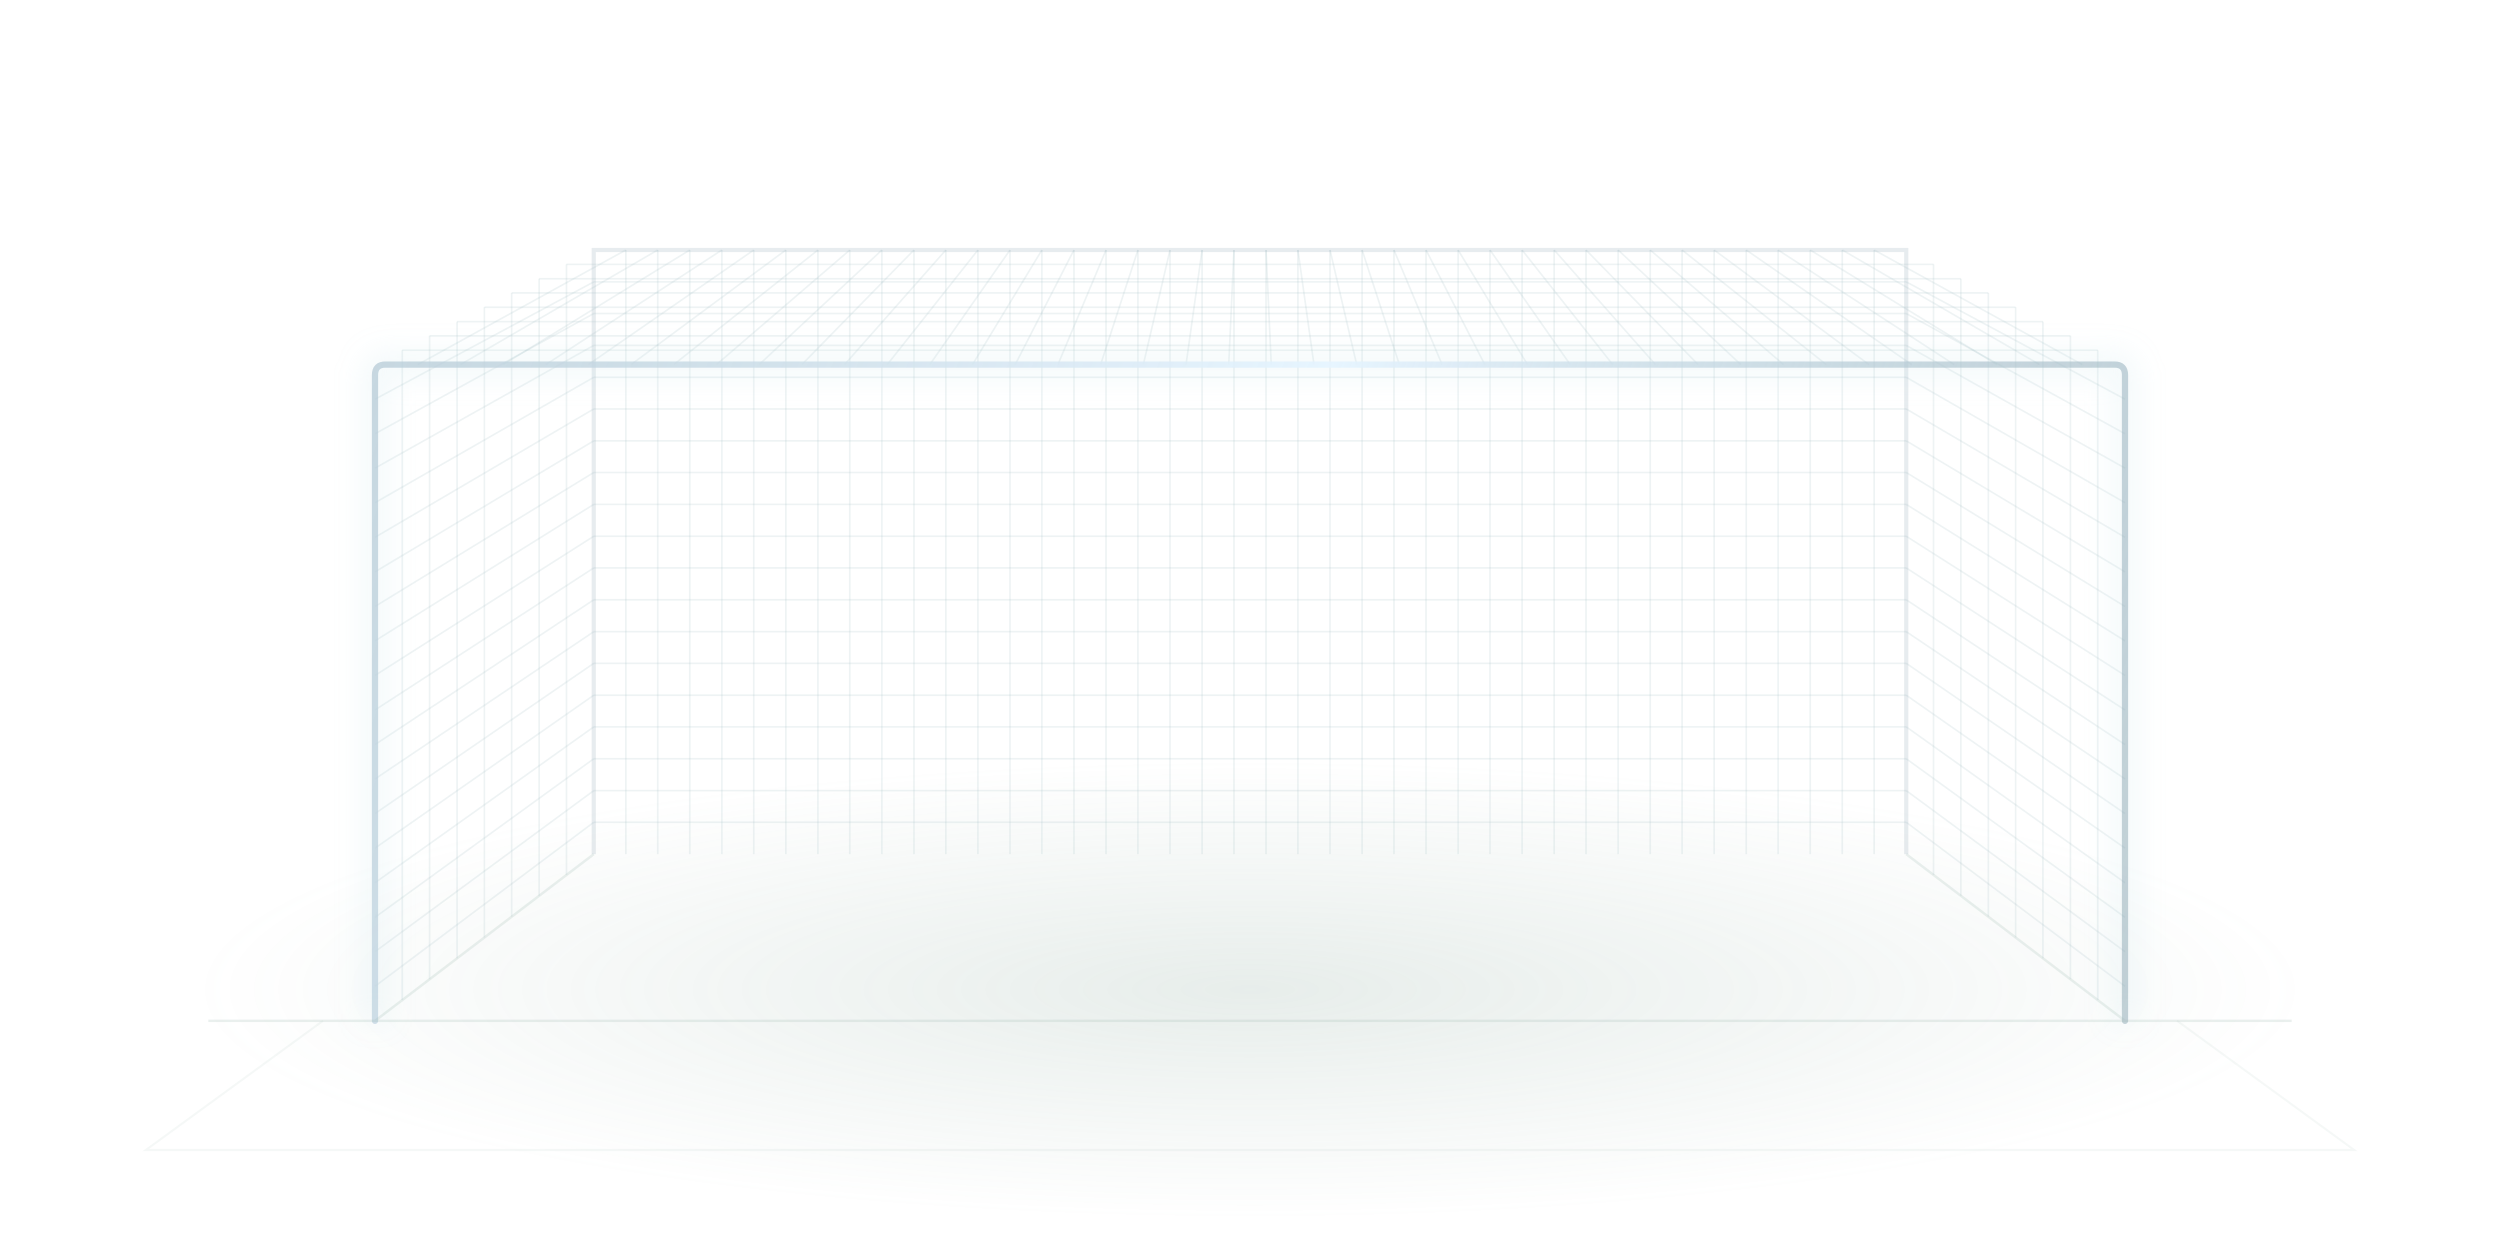
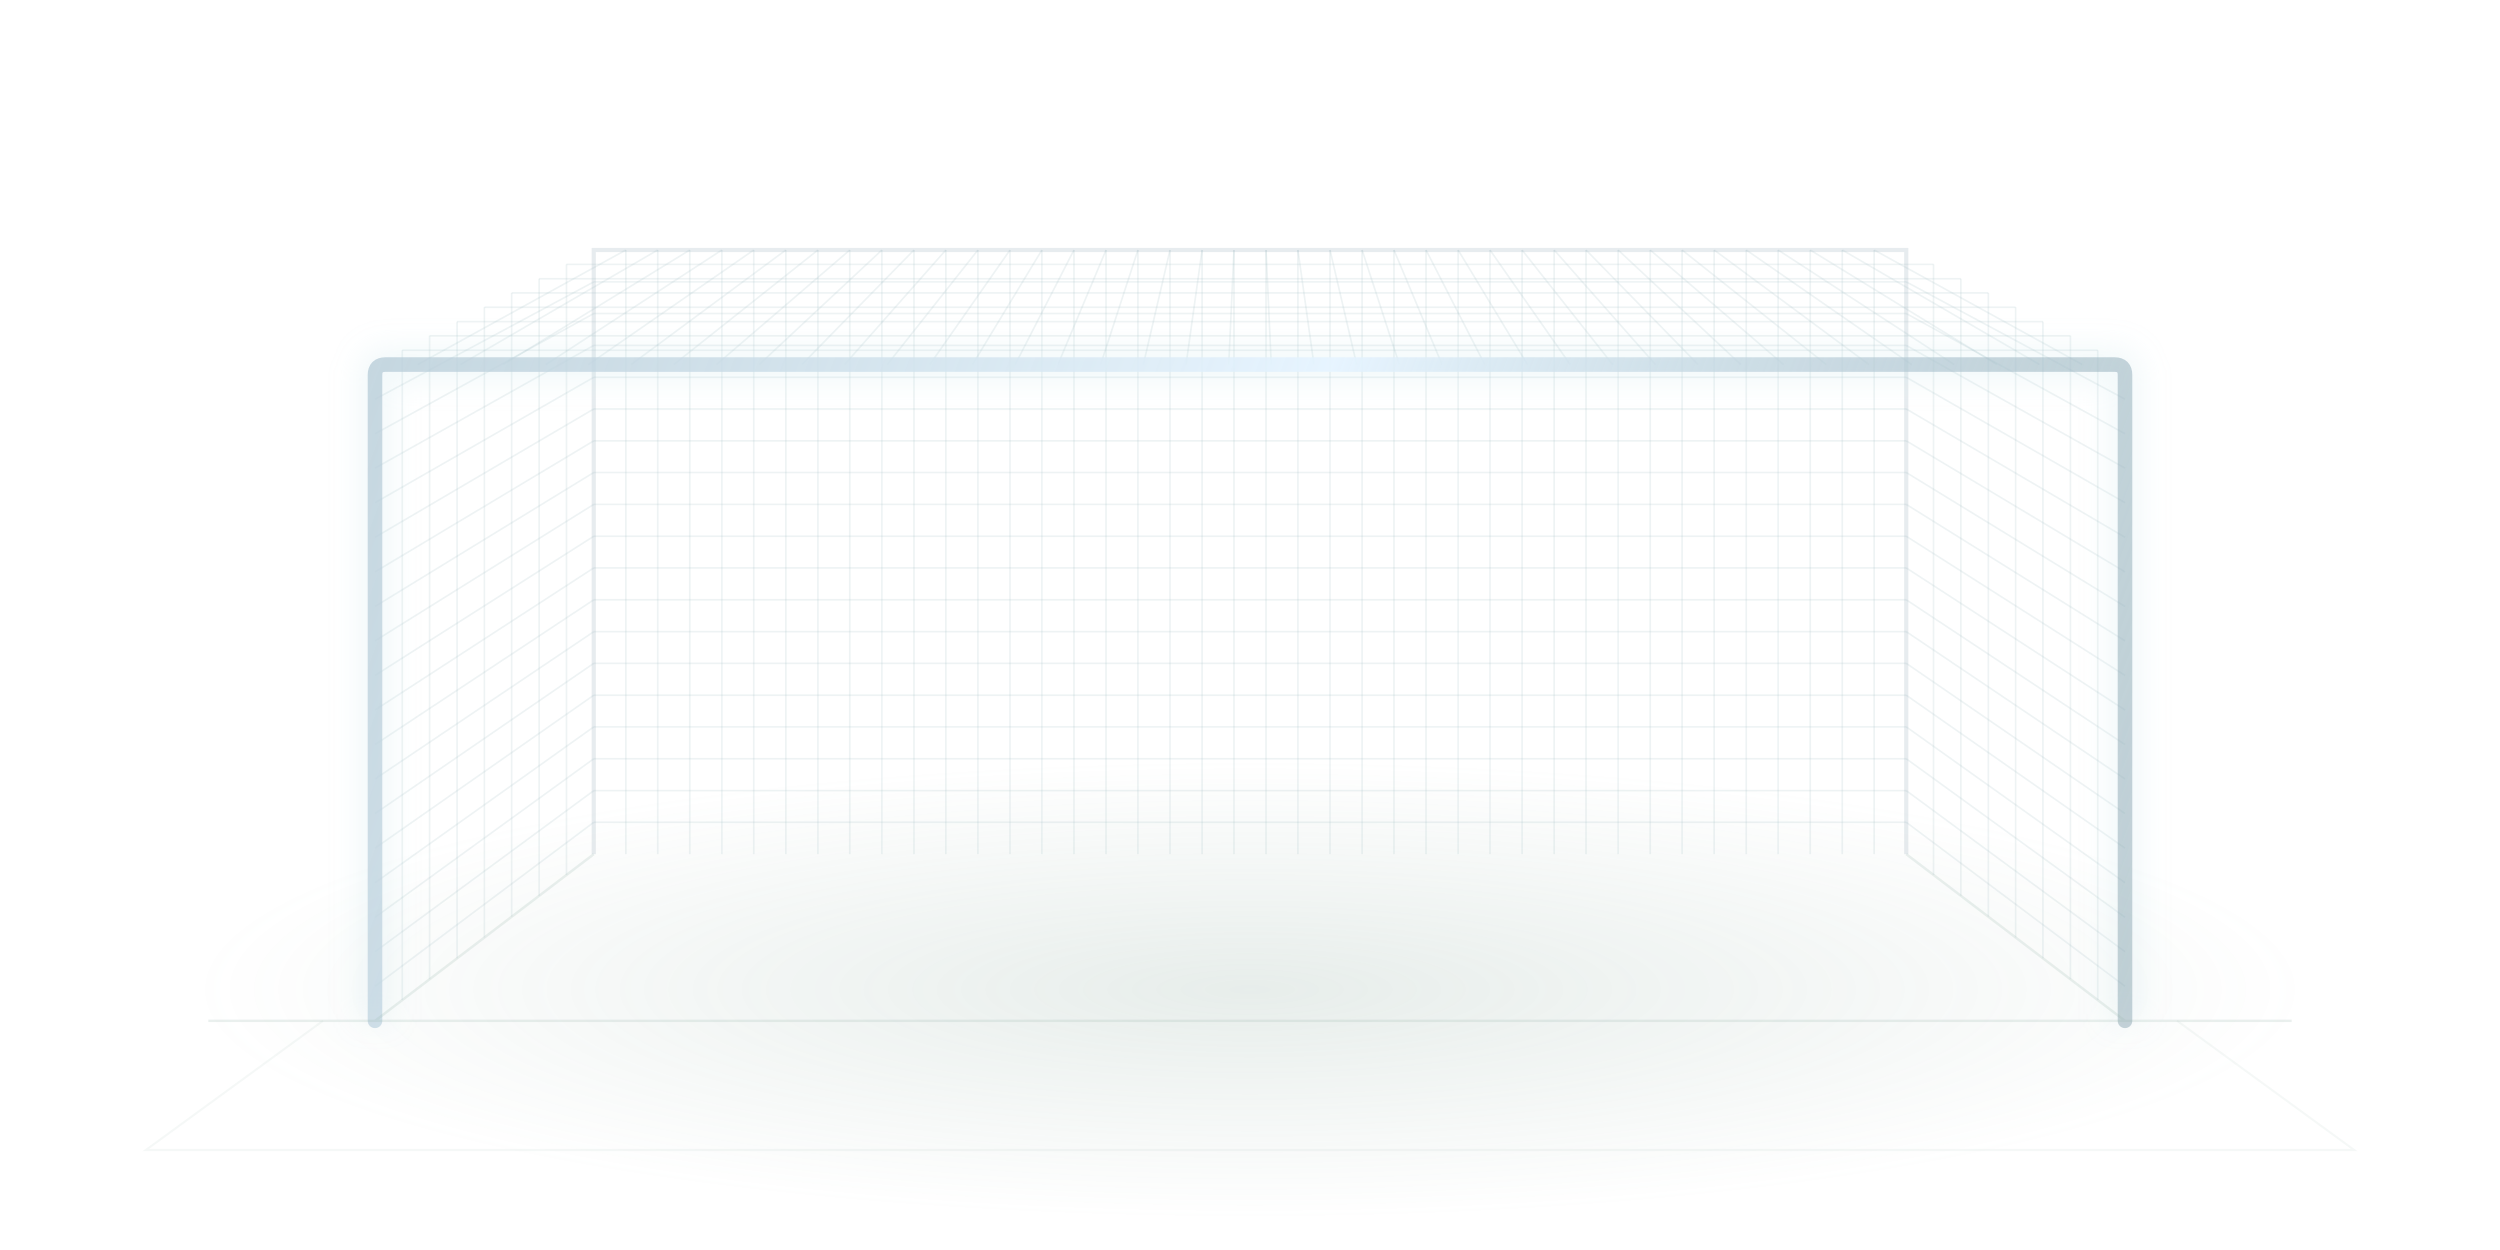
<svg xmlns="http://www.w3.org/2000/svg" viewBox="0 0 1200 600" fill="none">
  <defs>
    <linearGradient id="post" x1="180" y1="175" x2="1020" y2="490" gradientUnits="userSpaceOnUse">
      <stop stop-color="#b6cbd7" stop-opacity=".75" />
      <stop offset=".48" stop-color="#e5f4ff" stop-opacity=".9" />
      <stop offset="1" stop-color="#819eaa" stop-opacity=".45" />
    </linearGradient>
    <radialGradient id="floor">
      <stop stop-color="#739787" stop-opacity=".17" />
      <stop offset="1" stop-color="#739787" stop-opacity="0" />
    </radialGradient>
    <filter id="bloom" x="-40%" y="-40%" width="180%" height="180%">
      <feGaussianBlur stdDeviation="7" />
    </filter>
  </defs>
  <ellipse cx="600" cy="475" rx="510" ry="110" fill="url(#floor)" />
  <g stroke="#91afba" stroke-opacity=".16" stroke-width=".8">
    <path d="M300.4 120V410" />
    <path d="M200.5 175L300.4 120" />
    <path d="M315.7 120V410" />
    <path d="M221.0 175L315.7 120" />
    <path d="M331.1 120V410" />
    <path d="M241.5 175L331.1 120" />
    <path d="M346.5 120V410" />
    <path d="M262.0 175L346.5 120" />
    <path d="M361.8 120V410" />
    <path d="M282.4 175L361.8 120" />
    <path d="M377.2 120V410" />
    <path d="M302.9 175L377.2 120" />
    <path d="M392.6 120V410" />
    <path d="M323.4 175L392.6 120" />
    <path d="M407.9 120V410" />
    <path d="M343.9 175L407.9 120" />
    <path d="M423.3 120V410" />
    <path d="M364.4 175L423.3 120" />
    <path d="M438.7 120V410" />
    <path d="M384.9 175L438.7 120" />
    <path d="M454.0 120V410" />
    <path d="M405.4 175L454.0 120" />
    <path d="M469.4 120V410" />
    <path d="M425.9 175L469.4 120" />
    <path d="M484.8 120V410" />
    <path d="M446.3 175L484.8 120" />
    <path d="M500.1 120V410" />
    <path d="M466.8 175L500.1 120" />
    <path d="M515.5 120V410" />
    <path d="M487.3 175L515.5 120" />
    <path d="M530.9 120V410" />
    <path d="M507.8 175L530.9 120" />
    <path d="M546.2 120V410" />
    <path d="M528.3 175L546.2 120" />
    <path d="M561.6 120V410" />
    <path d="M548.8 175L561.6 120" />
    <path d="M577.0 120V410" />
    <path d="M569.3 175L577.0 120" />
    <path d="M592.3 120V410" />
    <path d="M589.8 175L592.3 120" />
    <path d="M607.7 120V410" />
    <path d="M610.2 175L607.7 120" />
    <path d="M623.0 120V410" />
    <path d="M630.7 175L623.0 120" />
    <path d="M638.4 120V410" />
    <path d="M651.2 175L638.4 120" />
    <path d="M653.8 120V410" />
    <path d="M671.7 175L653.8 120" />
    <path d="M669.1 120V410" />
    <path d="M692.2 175L669.1 120" />
    <path d="M684.5 120V410" />
    <path d="M712.7 175L684.5 120" />
    <path d="M699.9 120V410" />
    <path d="M733.2 175L699.9 120" />
    <path d="M715.2 120V410" />
    <path d="M753.7 175L715.2 120" />
    <path d="M730.6 120V410" />
    <path d="M774.1 175L730.6 120" />
    <path d="M746.0 120V410" />
    <path d="M794.6 175L746.0 120" />
    <path d="M761.3 120V410" />
    <path d="M815.1 175L761.3 120" />
    <path d="M776.7 120V410" />
    <path d="M835.6 175L776.7 120" />
    <path d="M792.1 120V410" />
    <path d="M856.1 175L792.1 120" />
    <path d="M807.4 120V410" />
    <path d="M876.6 175L807.4 120" />
    <path d="M822.8 120V410" />
    <path d="M897.1 175L822.8 120" />
    <path d="M838.2 120V410" />
    <path d="M917.6 175L838.2 120" />
    <path d="M853.5 120V410" />
    <path d="M938.0 175L853.5 120" />
    <path d="M868.9 120V410" />
    <path d="M958.5 175L868.9 120" />
    <path d="M884.3 120V410" />
    <path d="M979.0 175L884.3 120" />
    <path d="M899.6 120V410" />
    <path d="M999.5 175L899.6 120" />
    <path d="M285 135.3H915" />
    <path d="M180 191.6L285 135.3M1020 191.6L915 135.3" />
    <path d="M285 150.5H915" />
    <path d="M180 208.2L285 150.5M1020 208.2L915 150.5" />
    <path d="M285 165.8H915" />
    <path d="M180 224.7L285 165.8M1020 224.7L915 165.8" />
    <path d="M285 181.1H915" />
    <path d="M180 241.3L285 181.1M1020 241.3L915 181.1" />
    <path d="M285 196.3H915" />
    <path d="M180 257.9L285 196.3M1020 257.9L915 196.3" />
    <path d="M285 211.6H915" />
    <path d="M180 274.5L285 211.6M1020 274.5L915 211.6" />
    <path d="M285 226.8H915" />
    <path d="M180 291.1L285 226.8M1020 291.1L915 226.8" />
    <path d="M285 242.1H915" />
    <path d="M180 307.6L285 242.1M1020 307.6L915 242.1" />
    <path d="M285 257.4H915" />
    <path d="M180 324.2L285 257.4M1020 324.2L915 257.4" />
    <path d="M285 272.6H915" />
    <path d="M180 340.8L285 272.6M1020 340.8L915 272.6" />
    <path d="M285 287.9H915" />
    <path d="M180 357.4L285 287.9M1020 357.4L915 287.9" />
    <path d="M285 303.2H915" />
    <path d="M180 373.9L285 303.2M1020 373.9L915 303.2" />
    <path d="M285 318.4H915" />
    <path d="M180 390.5L285 318.4M1020 390.5L915 318.4" />
    <path d="M285 333.7H915" />
    <path d="M180 407.1L285 333.7M1020 407.1L915 333.7" />
    <path d="M285 348.9H915" />
    <path d="M180 423.7L285 348.9M1020 423.7L915 348.9" />
    <path d="M285 364.2H915" />
    <path d="M180 440.3L285 364.2M1020 440.3L915 364.2" />
    <path d="M285 379.5H915" />
    <path d="M180 456.8L285 379.5M1020 456.8L915 379.5" />
    <path d="M285 394.7H915" />
    <path d="M180 473.4L285 394.7M1020 473.4L915 394.7" />
    <path d="M193.1 168.1V480.0M1006.9 168.1V480.0" />
    <path d="M193.1 168.1H1006.9" />
    <path d="M206.2 161.2V470.0M993.8 161.2V470.0" />
    <path d="M206.2 161.2H993.8" />
    <path d="M219.4 154.4V460.0M980.6 154.4V460.0" />
    <path d="M219.4 154.4H980.6" />
    <path d="M232.5 147.5V450.0M967.5 147.5V450.0" />
    <path d="M232.5 147.5H967.5" />
    <path d="M245.6 140.6V440.0M954.4 140.6V440.0" />
    <path d="M245.6 140.6H954.4" />
    <path d="M258.8 133.8V430.0M941.2 133.8V430.0" />
    <path d="M258.8 133.8H941.2" />
    <path d="M271.9 126.9V420.0M928.1 126.9V420.0" />
    <path d="M271.9 126.9H928.1" />
  </g>
  <path d="M285 410V120H915V410" stroke="#92abb6" stroke-opacity=".22" stroke-width="2" />
-   <path d="M180 490V180Q180 175 185 175H1015Q1020 175 1020 180V490" stroke="#bbdce7" stroke-opacity=".2" stroke-width="11" filter="url(#bloom)" />
-   <path d="M180 490V180Q180 175 185 175H1015Q1020 175 1020 180V490" stroke="url(#post)" stroke-width="3" stroke-linecap="round" />
+   <path d="M180 490V180Q180 175 185 175H1015Q1020 175 1020 180V490" stroke="#bbdce7" stroke-opacity=".2" stroke-width="16" filter="url(#bloom)" />
+   <path d="M180 490V180Q180 175 185 175H1015Q1020 175 1020 180V490" stroke="url(#post)" stroke-width="7" stroke-linecap="round" />
  <path d="M100 490H1100M285 410L180 490M915 410L1020 490" stroke="#9ab7ad" stroke-opacity=".2" stroke-width="1.2" />
  <path d="M155 490L70 552H1130L1045 490" stroke="#9ab7ad" stroke-opacity=".1" />
</svg>
